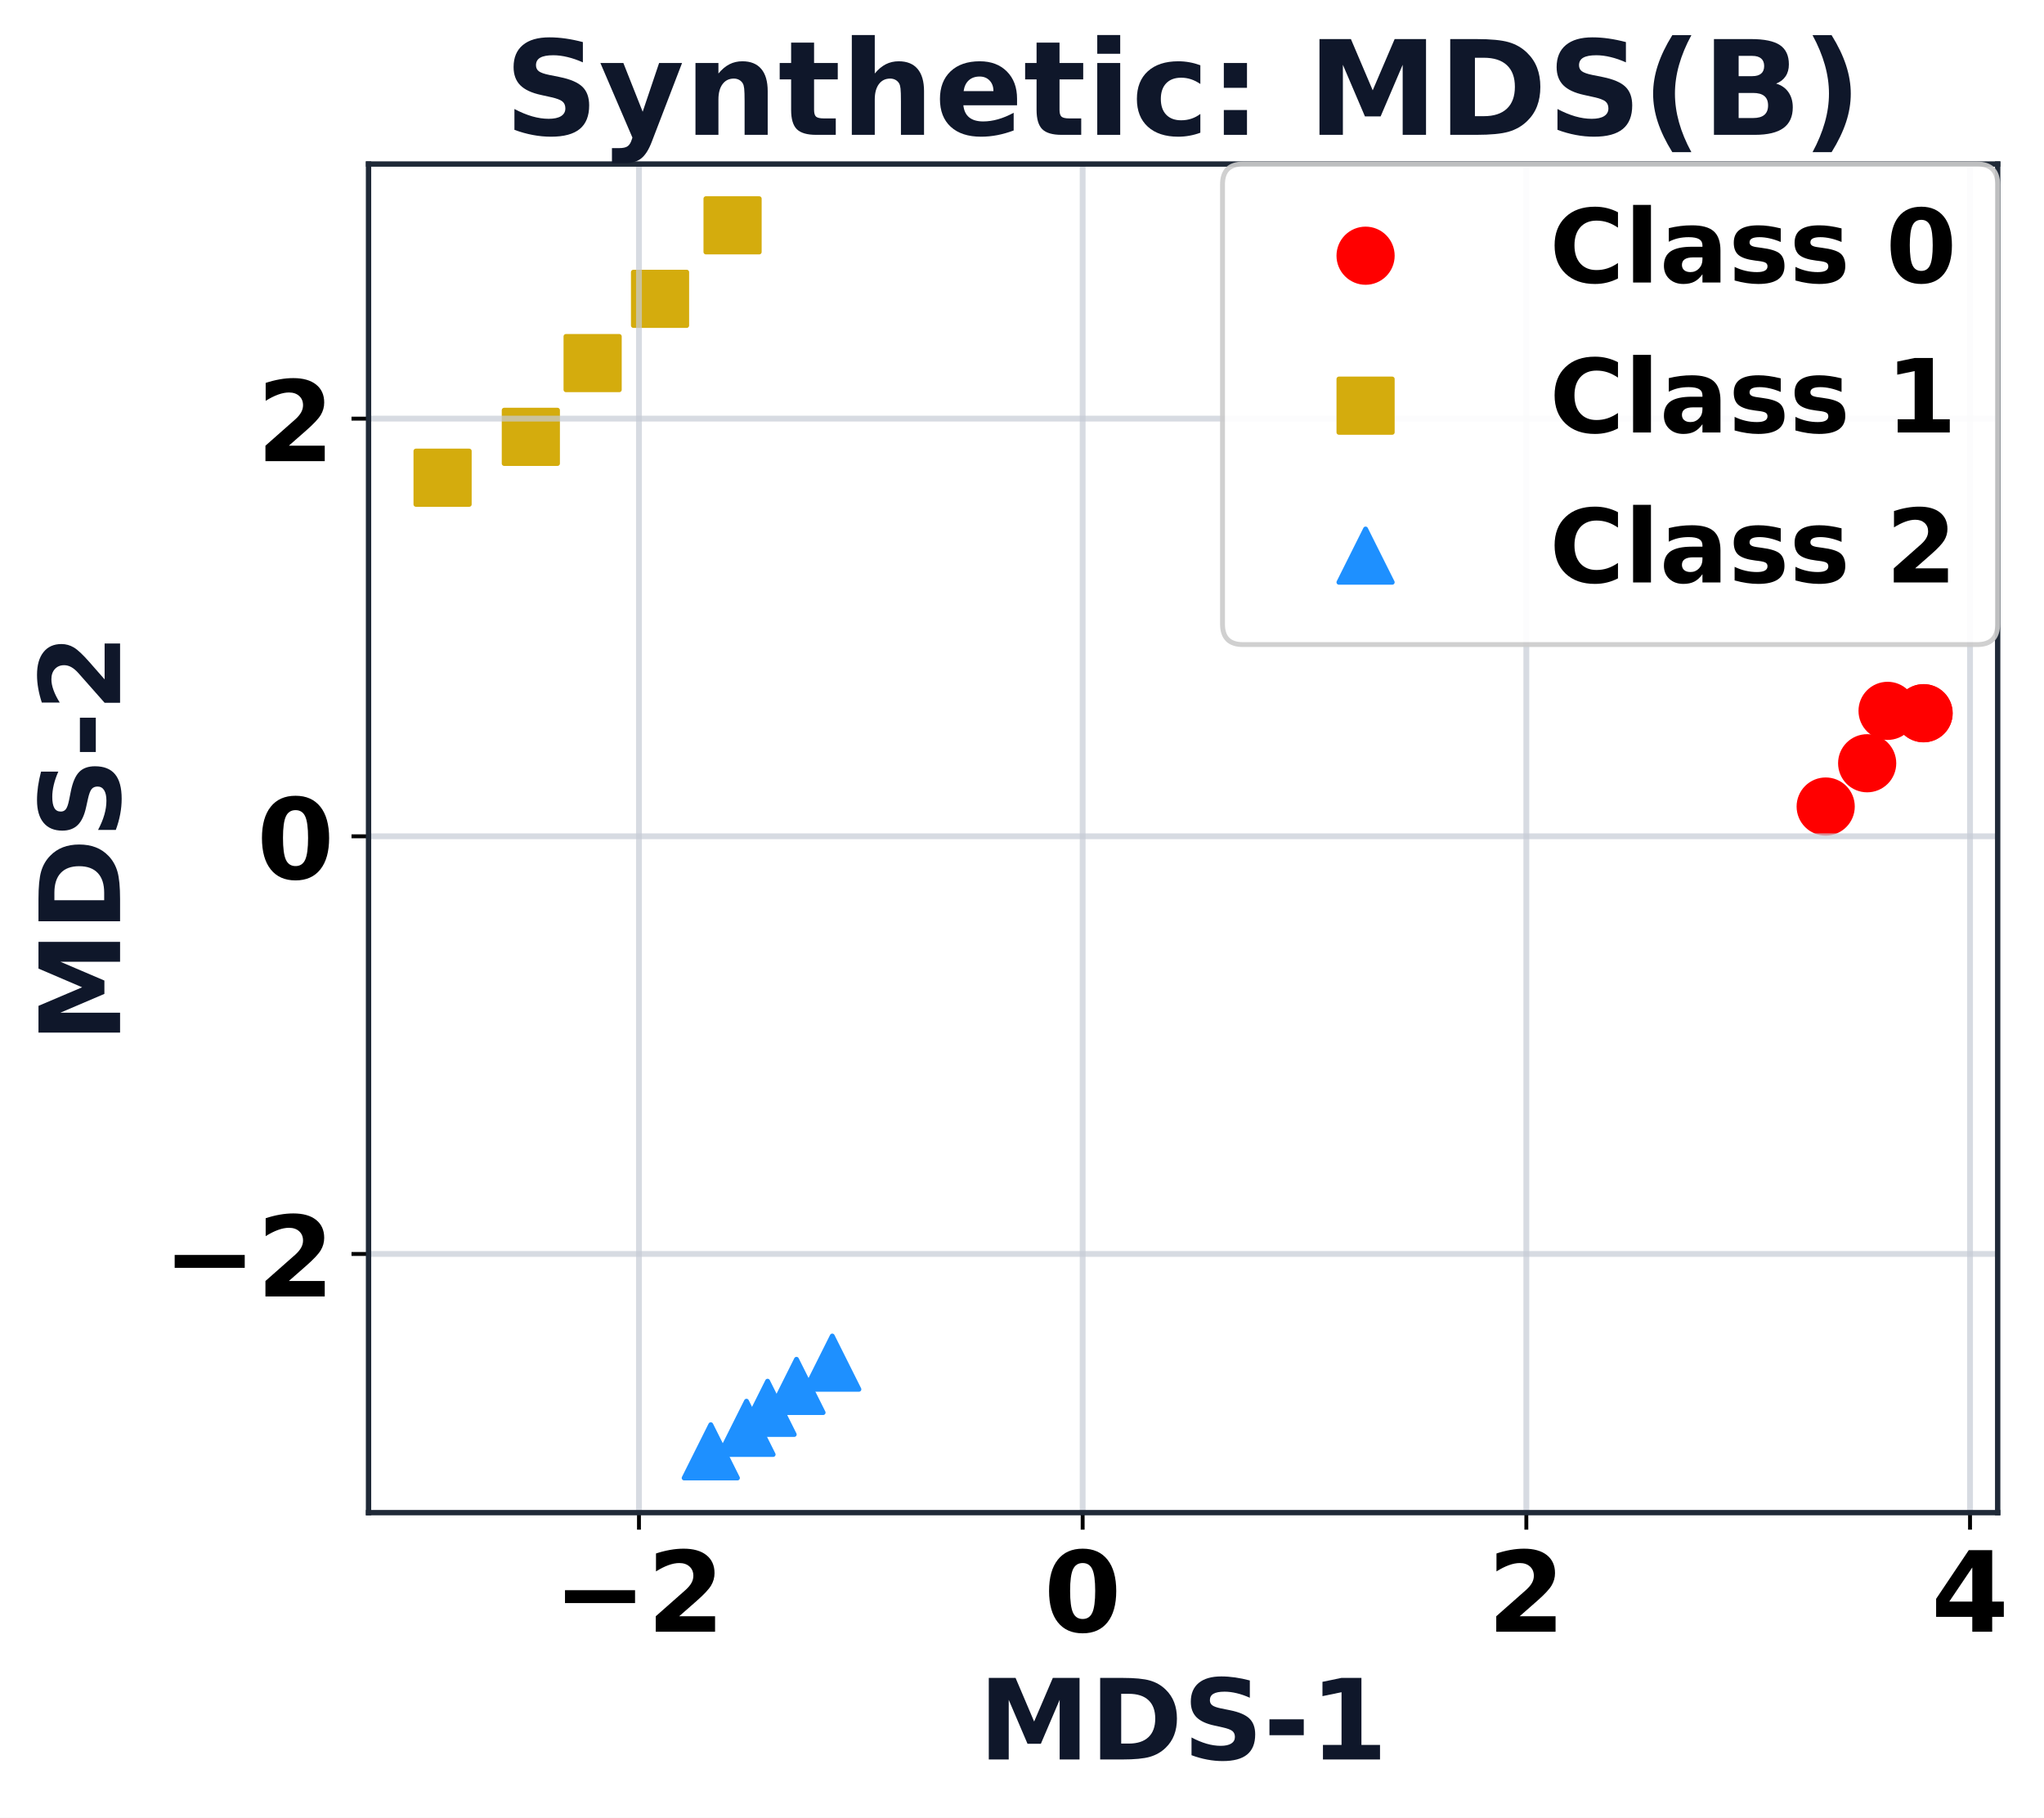
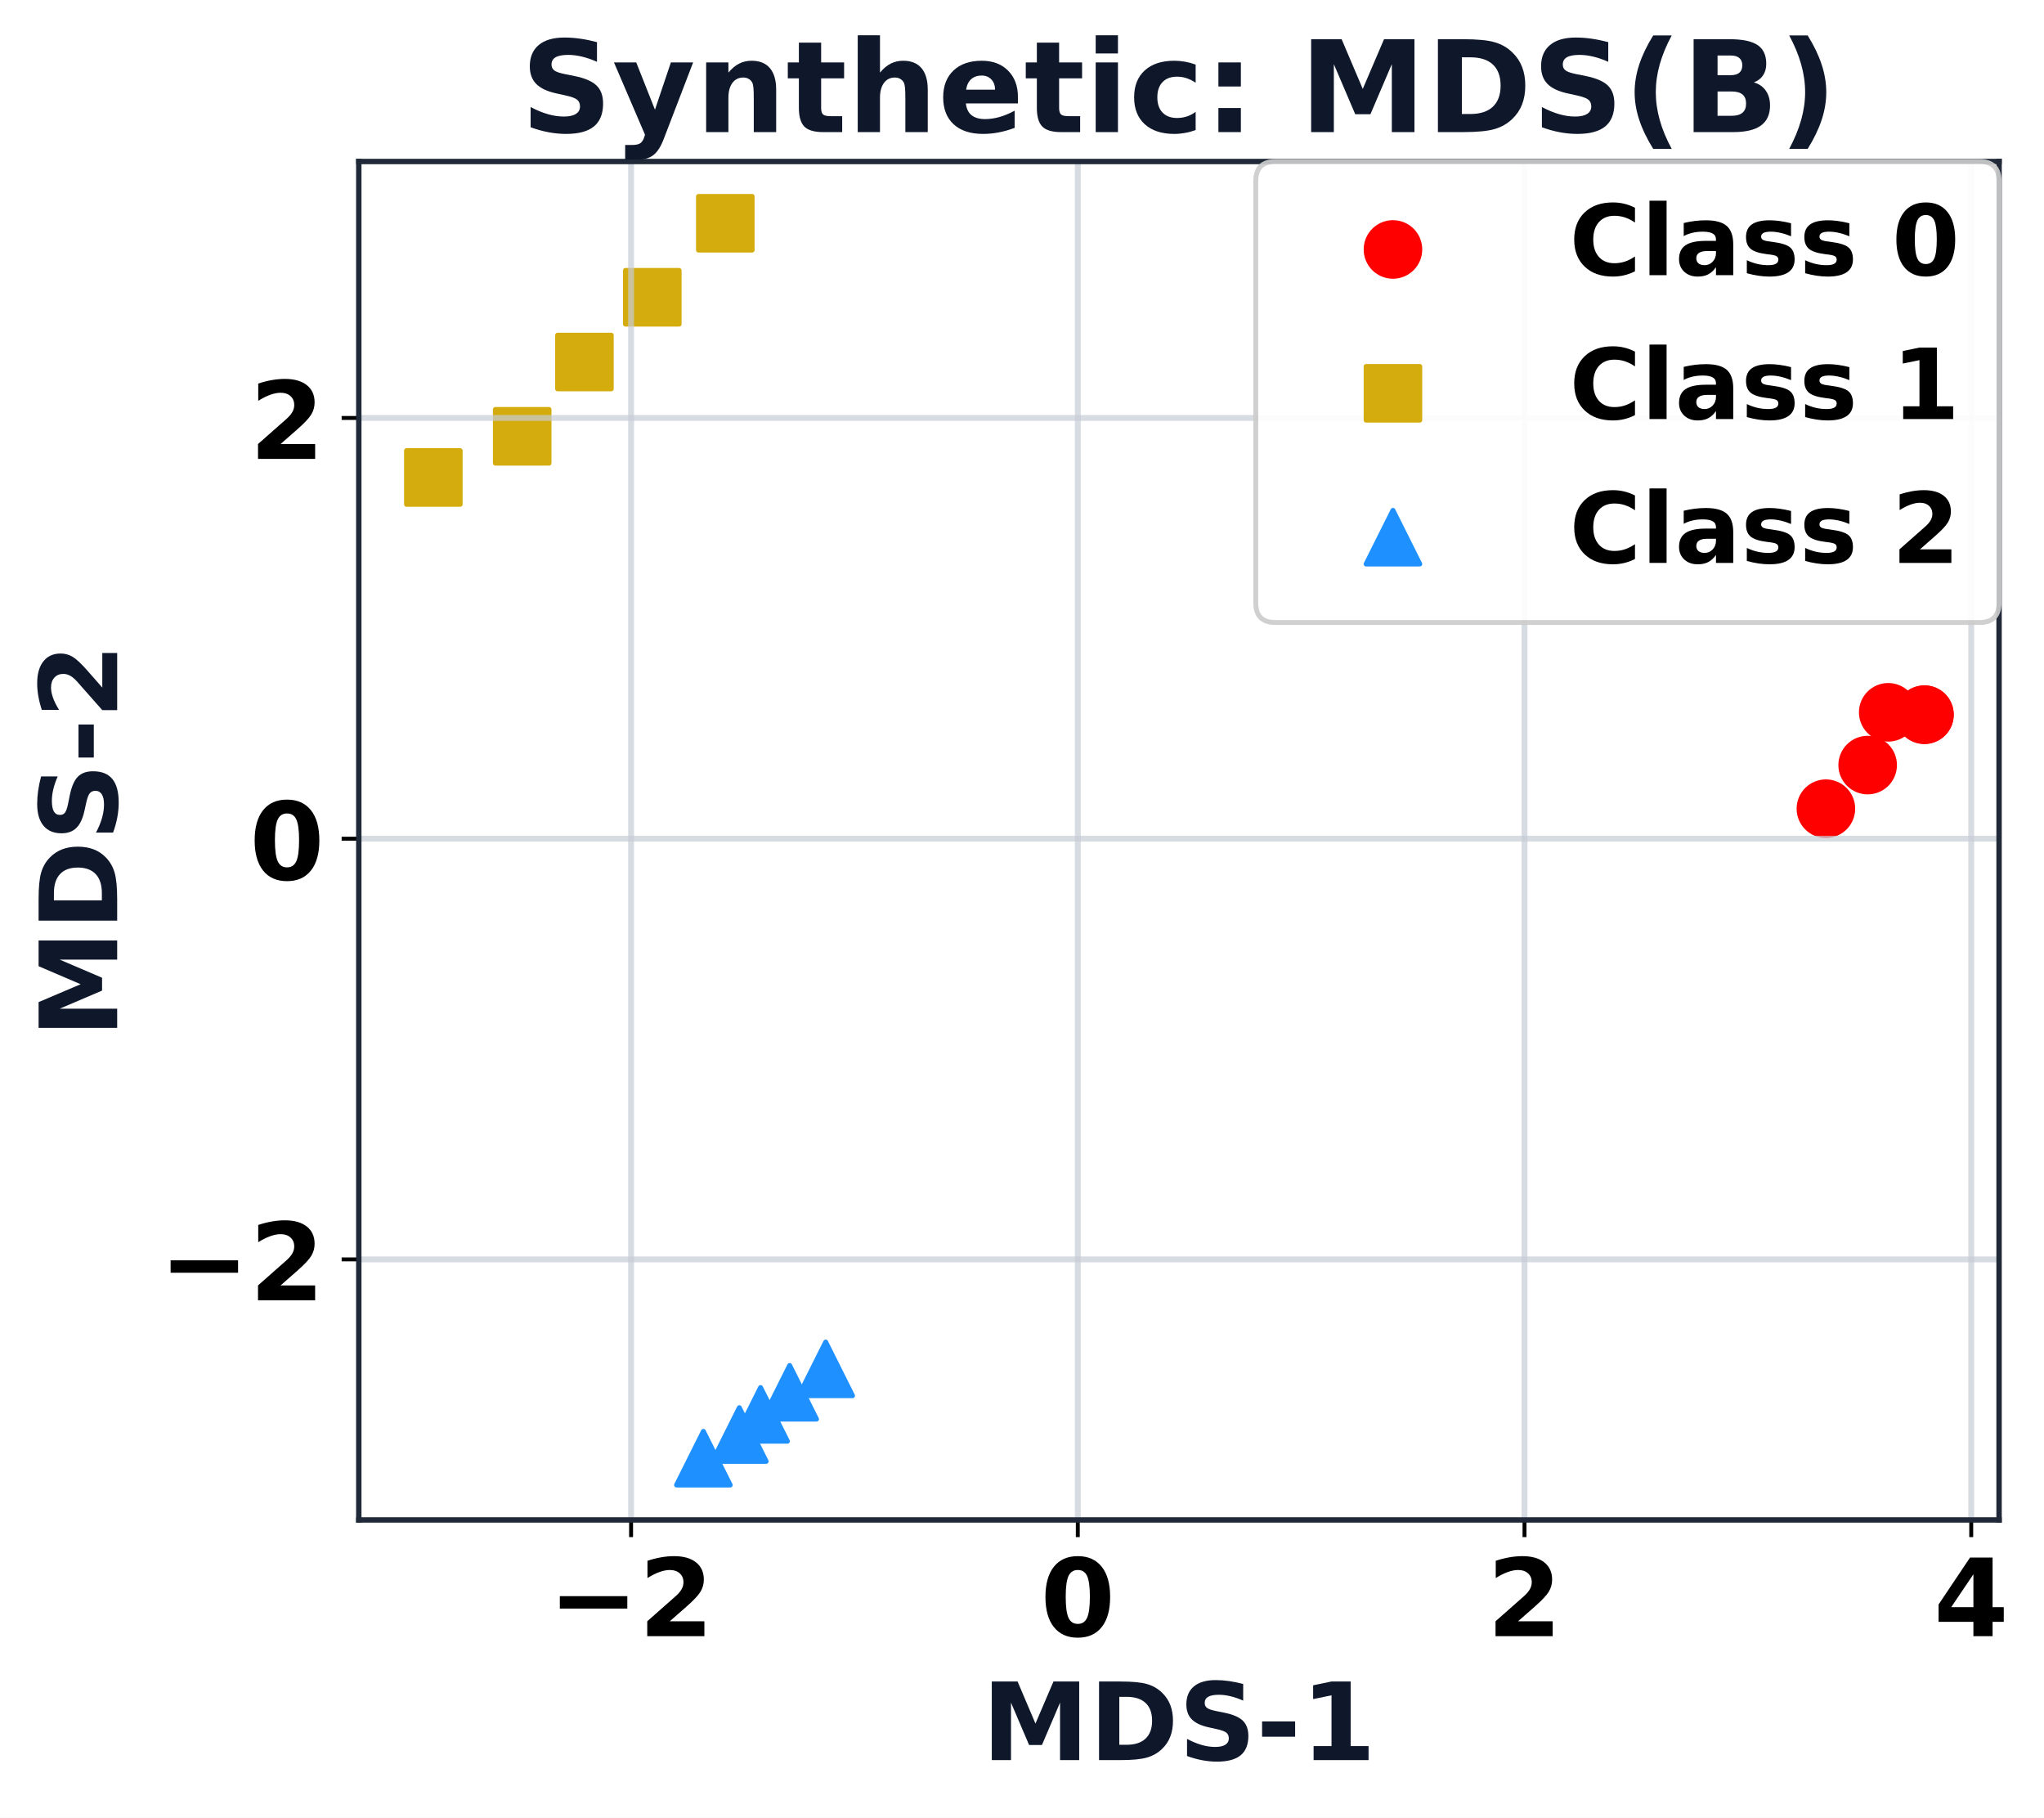
- <svg xmlns="http://www.w3.org/2000/svg" xmlns:xlink="http://www.w3.org/1999/xlink" width="420.055pt" height="373.635pt" viewBox="0 0 420.055 373.635" version="1.1">
+ <svg xmlns="http://www.w3.org/2000/svg" xmlns:xlink="http://www.w3.org/1999/xlink" width="417.205pt" height="370.94pt" viewBox="0 0 417.205 370.94" version="1.1">
  <defs>
    <style type="text/css">*{stroke-linejoin: round; stroke-linecap: butt}</style>
  </defs>
  <g id="figure_1">
    <g id="patch_1">
-       <path d="M 0 373.635  L 420.055 373.635  L 420.055 0  L 0 0  z " style="fill: #ffffff" />
+       <path d="M 0 370.94  L 417.205 370.94  L 417.205 0  L 0 0  z " style="fill: #ffffff" />
    </g>
    <g id="axes_1">
      <g id="patch_2">
-         <path d="M 75.736 310.916  L 410.536 310.916  L 410.536 33.716  L 75.736 33.716  z " style="fill: #ffffff" />
+         <path d="M 73.234 310.156  L 408.034 310.156  L 408.034 32.956  L 73.234 32.956  z " style="fill: #ffffff" />
      </g>
      <g id="PathCollection_1">
        <defs>
-           <path id="m078be7507a" d="M 0 5.477  C 1.453 5.477 2.846 4.9 3.873 3.873  C 4.9 2.846 5.477 1.453 5.477 0  C 5.477 -1.453 4.9 -2.846 3.873 -3.873  C 2.846 -4.9 1.453 -5.477 0 -5.477  C -1.453 -5.477 -2.846 -4.9 -3.873 -3.873  C -4.9 -2.846 -5.477 -1.453 -5.477 0  C -5.477 1.453 -4.9 2.846 -3.873 3.873  C -2.846 4.9 -1.453 5.477 0 5.477  z " style="stroke: #ff0000" />
+           <path id="m45fb82a622" d="M 0 5.477  C 1.453 5.477 2.846 4.9 3.873 3.873  C 4.9 2.846 5.477 1.453 5.477 0  C 5.477 -1.453 4.9 -2.846 3.873 -3.873  C 2.846 -4.9 1.453 -5.477 0 -5.477  C -1.453 -5.477 -2.846 -4.9 -3.873 -3.873  C -4.9 -2.846 -5.477 -1.453 -5.477 0  C -5.477 1.453 -4.9 2.846 -3.873 3.873  C -2.846 4.9 -1.453 5.477 0 5.477  z " style="stroke: #ff0000" />
        </defs>
-         <g clip-path="url(#p3b2c31cb45)">
-           <use xlink:href="#m078be7507a" x="375.19" y="165.78" style="fill: #ff0000; stroke: #ff0000" />
-           <use xlink:href="#m078be7507a" x="383.715" y="156.882" style="fill: #ff0000; stroke: #ff0000" />
-           <use xlink:href="#m078be7507a" x="387.911" y="146.113" style="fill: #ff0000; stroke: #ff0000" />
-           <use xlink:href="#m078be7507a" x="395.291" y="146.612" style="fill: #ff0000; stroke: #ff0000" />
-           <use xlink:href="#m078be7507a" x="395.318" y="146.584" style="fill: #ff0000; stroke: #ff0000" />
+         <g clip-path="url(#p5cc057480d)">
+           <use xlink:href="#m45fb82a622" x="372.688" y="165.02" style="fill: #ff0000; stroke: #ff0000" />
+           <use xlink:href="#m45fb82a622" x="381.213" y="156.122" style="fill: #ff0000; stroke: #ff0000" />
+           <use xlink:href="#m45fb82a622" x="385.409" y="145.353" style="fill: #ff0000; stroke: #ff0000" />
+           <use xlink:href="#m45fb82a622" x="392.79" y="145.852" style="fill: #ff0000; stroke: #ff0000" />
+           <use xlink:href="#m45fb82a622" x="392.816" y="145.824" style="fill: #ff0000; stroke: #ff0000" />
        </g>
      </g>
      <g id="PathCollection_2">
        <defs>
-           <path id="m55f2822f74" d="M -5.477 5.477  L 5.477 5.477  L 5.477 -5.477  L -5.477 -5.477  z " style="stroke: #d4ac0d" />
+           <path id="m518c77ff13" d="M -5.477 5.477  L 5.477 5.477  L 5.477 -5.477  L -5.477 -5.477  z " style="stroke: #d4ac0d" />
        </defs>
-         <g clip-path="url(#p3b2c31cb45)">
-           <use xlink:href="#m55f2822f74" x="90.954" y="98.191" style="fill: #d4ac0d; stroke: #d4ac0d" />
-           <use xlink:href="#m55f2822f74" x="109.09" y="89.792" style="fill: #d4ac0d; stroke: #d4ac0d" />
-           <use xlink:href="#m55f2822f74" x="121.789" y="74.632" style="fill: #d4ac0d; stroke: #d4ac0d" />
-           <use xlink:href="#m55f2822f74" x="135.643" y="61.422" style="fill: #d4ac0d; stroke: #d4ac0d" />
-           <use xlink:href="#m55f2822f74" x="150.548" y="46.316" style="fill: #d4ac0d; stroke: #d4ac0d" />
+         <g clip-path="url(#p5cc057480d)">
+           <use xlink:href="#m518c77ff13" x="88.453" y="97.432" style="fill: #d4ac0d; stroke: #d4ac0d" />
+           <use xlink:href="#m518c77ff13" x="106.588" y="89.032" style="fill: #d4ac0d; stroke: #d4ac0d" />
+           <use xlink:href="#m518c77ff13" x="119.287" y="73.872" style="fill: #d4ac0d; stroke: #d4ac0d" />
+           <use xlink:href="#m518c77ff13" x="133.141" y="60.663" style="fill: #d4ac0d; stroke: #d4ac0d" />
+           <use xlink:href="#m518c77ff13" x="148.047" y="45.556" style="fill: #d4ac0d; stroke: #d4ac0d" />
        </g>
      </g>
      <g id="PathCollection_3">
        <defs>
-           <path id="m1dd12de9cf" d="M 0 -5.477  L -5.477 5.477  L 5.477 5.477  z " style="stroke: #1e90ff" />
+           <path id="mbfcf36ca06" d="M 0 -5.477  L -5.477 5.477  L 5.477 5.477  z " style="stroke: #1e90ff" />
        </defs>
-         <g clip-path="url(#p3b2c31cb45)">
-           <use xlink:href="#m1dd12de9cf" x="171.034" y="280.089" style="fill: #1e90ff; stroke: #1e90ff" />
-           <use xlink:href="#m1dd12de9cf" x="163.682" y="284.872" style="fill: #1e90ff; stroke: #1e90ff" />
-           <use xlink:href="#m1dd12de9cf" x="157.743" y="289.374" style="fill: #1e90ff; stroke: #1e90ff" />
-           <use xlink:href="#m1dd12de9cf" x="153.408" y="293.486" style="fill: #1e90ff; stroke: #1e90ff" />
-           <use xlink:href="#m1dd12de9cf" x="146.072" y="298.316" style="fill: #1e90ff; stroke: #1e90ff" />
+         <g clip-path="url(#p5cc057480d)">
+           <use xlink:href="#mbfcf36ca06" x="168.532" y="279.329" style="fill: #1e90ff; stroke: #1e90ff" />
+           <use xlink:href="#mbfcf36ca06" x="161.18" y="284.112" style="fill: #1e90ff; stroke: #1e90ff" />
+           <use xlink:href="#mbfcf36ca06" x="155.241" y="288.614" style="fill: #1e90ff; stroke: #1e90ff" />
+           <use xlink:href="#mbfcf36ca06" x="150.907" y="292.726" style="fill: #1e90ff; stroke: #1e90ff" />
+           <use xlink:href="#mbfcf36ca06" x="143.57" y="297.556" style="fill: #1e90ff; stroke: #1e90ff" />
        </g>
      </g>
      <g id="matplotlib.axis_1">
        <g id="xtick_1">
          <g id="line2d_1">
-             <path d="M 131.312 310.916  L 131.312 33.716  " clip-path="url(#p3b2c31cb45)" style="fill: none; stroke: #c7ccd6; stroke-opacity: 0.7; stroke-width: 1.2; stroke-linecap: square" />
+             <path d="M 128.811 310.156  L 128.811 32.956  " clip-path="url(#p5cc057480d)" style="fill: none; stroke: #c7ccd6; stroke-opacity: 0.7; stroke-width: 1.2; stroke-linecap: square" />
          </g>
          <g id="line2d_2">
            <defs>
-               <path id="m0e8dbbfd0e" d="M 0 0  L 0 3.5  " style="stroke: #000000; stroke-width: 0.8" />
+               <path id="mc5ac70a1b8" d="M 0 0  L 0 3.5  " style="stroke: #000000; stroke-width: 0.8" />
            </defs>
            <g>
-               <use xlink:href="#m0e8dbbfd0e" x="131.312" y="310.916" style="stroke: #000000; stroke-width: 0.8" />
+               <use xlink:href="#mc5ac70a1b8" x="128.811" y="310.156" style="stroke: #000000; stroke-width: 0.8" />
            </g>
          </g>
          <g id="text_1">
-             <g transform="translate(113.6739 335.3922) scale(0.23 -0.23)">
+             <g transform="translate(111.9393 333.8725) scale(0.22 -0.22)">
              <defs>
                <path id="DejaVuSans-Bold-2212" d="M 678 2375  L 4684 2375  L 4684 1638  L 678 1638  L 678 2375  z " transform="scale(0.015625)" />
                <path id="DejaVuSans-Bold-32" d="M 1844 884  L 3897 884  L 3897 0  L 506 0  L 506 884  L 2209 2388  Q 2438 2594 2547 2791  Q 2656 2988 2656 3200  Q 2656 3528 2436 3728  Q 2216 3928 1850 3928  Q 1569 3928 1234 3808  Q 900 3688 519 3450  L 519 4475  Q 925 4609 1322 4679  Q 1719 4750 2100 4750  Q 2938 4750 3402 4381  Q 3866 4013 3866 3353  Q 3866 2972 3669 2642  Q 3472 2313 2841 1759  L 1844 884  z " transform="scale(0.015625)" />
              </defs>
              <use xlink:href="#DejaVuSans-Bold-2212" />
              <use xlink:href="#DejaVuSans-Bold-32" transform="translate(83.78906 0)" />
            </g>
          </g>
        </g>
        <g id="xtick_2">
          <g id="line2d_3">
-             <path d="M 222.492 310.916  L 222.492 33.716  " clip-path="url(#p3b2c31cb45)" style="fill: none; stroke: #c7ccd6; stroke-opacity: 0.7; stroke-width: 1.2; stroke-linecap: square" />
+             <path d="M 219.991 310.156  L 219.991 32.956  " clip-path="url(#p5cc057480d)" style="fill: none; stroke: #c7ccd6; stroke-opacity: 0.7; stroke-width: 1.2; stroke-linecap: square" />
          </g>
          <g id="line2d_4">
            <g>
-               <use xlink:href="#m0e8dbbfd0e" x="222.492" y="310.916" style="stroke: #000000; stroke-width: 0.8" />
+               <use xlink:href="#mc5ac70a1b8" x="219.991" y="310.156" style="stroke: #000000; stroke-width: 0.8" />
            </g>
          </g>
          <g id="text_2">
-             <g transform="translate(214.491 335.3922) scale(0.23 -0.23)">
+             <g transform="translate(212.3373 333.8725) scale(0.22 -0.22)">
              <defs>
                <path id="DejaVuSans-Bold-30" d="M 2944 2338  Q 2944 3213 2780 3570  Q 2616 3928 2228 3928  Q 1841 3928 1675 3570  Q 1509 3213 1509 2338  Q 1509 1453 1675 1090  Q 1841 728 2228 728  Q 2613 728 2778 1090  Q 2944 1453 2944 2338  z M 4147 2328  Q 4147 1169 3647 539  Q 3147 -91 2228 -91  Q 1306 -91 806 539  Q 306 1169 306 2328  Q 306 3491 806 4120  Q 1306 4750 2228 4750  Q 3147 4750 3647 4120  Q 4147 3491 4147 2328  z " transform="scale(0.015625)" />
              </defs>
              <use xlink:href="#DejaVuSans-Bold-30" />
            </g>
          </g>
        </g>
        <g id="xtick_3">
          <g id="line2d_5">
-             <path d="M 313.673 310.916  L 313.673 33.716  " clip-path="url(#p3b2c31cb45)" style="fill: none; stroke: #c7ccd6; stroke-opacity: 0.7; stroke-width: 1.2; stroke-linecap: square" />
+             <path d="M 311.171 310.156  L 311.171 32.956  " clip-path="url(#p5cc057480d)" style="fill: none; stroke: #c7ccd6; stroke-opacity: 0.7; stroke-width: 1.2; stroke-linecap: square" />
          </g>
          <g id="line2d_6">
            <g>
-               <use xlink:href="#m0e8dbbfd0e" x="313.673" y="310.916" style="stroke: #000000; stroke-width: 0.8" />
+               <use xlink:href="#mc5ac70a1b8" x="311.171" y="310.156" style="stroke: #000000; stroke-width: 0.8" />
            </g>
          </g>
          <g id="text_3">
-             <g transform="translate(305.6714 335.3922) scale(0.23 -0.23)">
+             <g transform="translate(303.5177 333.8725) scale(0.22 -0.22)">
              <use xlink:href="#DejaVuSans-Bold-32" />
            </g>
          </g>
        </g>
        <g id="xtick_4">
          <g id="line2d_7">
-             <path d="M 404.853 310.916  L 404.853 33.716  " clip-path="url(#p3b2c31cb45)" style="fill: none; stroke: #c7ccd6; stroke-opacity: 0.7; stroke-width: 1.2; stroke-linecap: square" />
+             <path d="M 402.352 310.156  L 402.352 32.956  " clip-path="url(#p5cc057480d)" style="fill: none; stroke: #c7ccd6; stroke-opacity: 0.7; stroke-width: 1.2; stroke-linecap: square" />
          </g>
          <g id="line2d_8">
            <g>
-               <use xlink:href="#m0e8dbbfd0e" x="404.853" y="310.916" style="stroke: #000000; stroke-width: 0.8" />
+               <use xlink:href="#mc5ac70a1b8" x="402.352" y="310.156" style="stroke: #000000; stroke-width: 0.8" />
            </g>
          </g>
          <g id="text_4">
-             <g transform="translate(396.8518 335.3922) scale(0.23 -0.23)">
+             <g transform="translate(394.6981 333.8725) scale(0.22 -0.22)">
              <defs>
                <path id="DejaVuSans-Bold-34" d="M 2356 3675  L 1038 1722  L 2356 1722  L 2356 3675  z M 2156 4666  L 3494 4666  L 3494 1722  L 4159 1722  L 4159 850  L 3494 850  L 3494 0  L 2356 0  L 2356 850  L 288 850  L 288 1881  L 2156 4666  z " transform="scale(0.015625)" />
              </defs>
              <use xlink:href="#DejaVuSans-Bold-34" />
            </g>
          </g>
        </g>
        <g id="text_5">
-           <g style="fill: #0f172a" transform="translate(201.0891 361.6519) scale(0.23 -0.23)">
+           <g style="fill: #0f172a" transform="translate(200.4156 359.1644) scale(0.22 -0.22)">
            <defs>
              <path id="DejaVuSans-Bold-4d" d="M 588 4666  L 2119 4666  L 3181 2169  L 4250 4666  L 5778 4666  L 5778 0  L 4641 0  L 4641 3413  L 3566 897  L 2803 897  L 1728 3413  L 1728 0  L 588 0  L 588 4666  z " transform="scale(0.015625)" />
              <path id="DejaVuSans-Bold-44" d="M 1791 3756  L 1791 909  L 2222 909  Q 2959 909 3348 1275  Q 3738 1641 3738 2338  Q 3738 3031 3350 3393  Q 2963 3756 2222 3756  L 1791 3756  z M 588 4666  L 1856 4666  Q 2919 4666 3439 4514  Q 3959 4363 4331 4000  Q 4659 3684 4818 3271  Q 4978 2859 4978 2338  Q 4978 1809 4818 1395  Q 4659 981 4331 666  Q 3956 303 3431 151  Q 2906 0 1856 0  L 588 0  L 588 4666  z " transform="scale(0.015625)" />
              <path id="DejaVuSans-Bold-53" d="M 3834 4519  L 3834 3531  Q 3450 3703 3084 3790  Q 2719 3878 2394 3878  Q 1963 3878 1756 3759  Q 1550 3641 1550 3391  Q 1550 3203 1689 3098  Q 1828 2994 2194 2919  L 2706 2816  Q 3484 2659 3812 2340  Q 4141 2022 4141 1434  Q 4141 663 3683 286  Q 3225 -91 2284 -91  Q 1841 -91 1394 -6  Q 947 78 500 244  L 500 1259  Q 947 1022 1364 901  Q 1781 781 2169 781  Q 2563 781 2772 912  Q 2981 1044 2981 1288  Q 2981 1506 2839 1625  Q 2697 1744 2272 1838  L 1806 1941  Q 1106 2091 782 2419  Q 459 2747 459 3303  Q 459 4000 909 4375  Q 1359 4750 2203 4750  Q 2588 4750 2994 4692  Q 3400 4634 3834 4519  z " transform="scale(0.015625)" />
              <path id="DejaVuSans-Bold-2d" d="M 347 2297  L 2309 2297  L 2309 1388  L 347 1388  L 347 2297  z " transform="scale(0.015625)" />
              <path id="DejaVuSans-Bold-31" d="M 750 831  L 1813 831  L 1813 3847  L 722 3622  L 722 4441  L 1806 4666  L 2950 4666  L 2950 831  L 4013 831  L 4013 0  L 750 0  L 750 831  z " transform="scale(0.015625)" />
            </defs>
            <use xlink:href="#DejaVuSans-Bold-4d" />
            <use xlink:href="#DejaVuSans-Bold-44" transform="translate(99.51172 0)" />
            <use xlink:href="#DejaVuSans-Bold-53" transform="translate(182.5195 0)" />
            <use xlink:href="#DejaVuSans-Bold-2d" transform="translate(254.541 0)" />
            <use xlink:href="#DejaVuSans-Bold-31" transform="translate(296.0449 0)" />
          </g>
        </g>
      </g>
      <g id="matplotlib.axis_2">
        <g id="ytick_1">
          <g id="line2d_9">
-             <path d="M 75.736 257.745  L 410.536 257.745  " clip-path="url(#p3b2c31cb45)" style="fill: none; stroke: #c7ccd6; stroke-opacity: 0.7; stroke-width: 1.2; stroke-linecap: square" />
+             <path d="M 73.234 256.986  L 408.034 256.986  " clip-path="url(#p5cc057480d)" style="fill: none; stroke: #c7ccd6; stroke-opacity: 0.7; stroke-width: 1.2; stroke-linecap: square" />
          </g>
          <g id="line2d_10">
            <defs>
-               <path id="m87ebb30adb" d="M 0 0  L -3.5 0  " style="stroke: #000000; stroke-width: 0.8" />
+               <path id="m63ac39315b" d="M 0 0  L -3.5 0  " style="stroke: #000000; stroke-width: 0.8" />
            </defs>
            <g>
-               <use xlink:href="#m87ebb30adb" x="75.736" y="257.745" style="stroke: #000000; stroke-width: 0.8" />
+               <use xlink:href="#m63ac39315b" x="73.234" y="256.986" style="stroke: #000000; stroke-width: 0.8" />
            </g>
          </g>
          <g id="text_6">
-             <g transform="translate(33.45969 266.4837) scale(0.23 -0.23)">
+             <g transform="translate(32.49188 265.3439) scale(0.22 -0.22)">
              <use xlink:href="#DejaVuSans-Bold-2212" />
              <use xlink:href="#DejaVuSans-Bold-32" transform="translate(83.78906 0)" />
            </g>
          </g>
        </g>
        <g id="ytick_2">
          <g id="line2d_11">
-             <path d="M 75.736 171.897  L 410.536 171.897  " clip-path="url(#p3b2c31cb45)" style="fill: none; stroke: #c7ccd6; stroke-opacity: 0.7; stroke-width: 1.2; stroke-linecap: square" />
+             <path d="M 73.234 171.138  L 408.034 171.138  " clip-path="url(#p5cc057480d)" style="fill: none; stroke: #c7ccd6; stroke-opacity: 0.7; stroke-width: 1.2; stroke-linecap: square" />
          </g>
          <g id="line2d_12">
            <g>
-               <use xlink:href="#m87ebb30adb" x="75.736" y="171.897" style="stroke: #000000; stroke-width: 0.8" />
+               <use xlink:href="#m63ac39315b" x="73.234" y="171.138" style="stroke: #000000; stroke-width: 0.8" />
            </g>
          </g>
          <g id="text_7">
-             <g transform="translate(52.73297 180.6356) scale(0.23 -0.23)">
+             <g transform="translate(50.92719 179.4959) scale(0.22 -0.22)">
              <use xlink:href="#DejaVuSans-Bold-30" />
            </g>
          </g>
        </g>
        <g id="ytick_3">
          <g id="line2d_13">
-             <path d="M 75.736 86.049  L 410.536 86.049  " clip-path="url(#p3b2c31cb45)" style="fill: none; stroke: #c7ccd6; stroke-opacity: 0.7; stroke-width: 1.2; stroke-linecap: square" />
+             <path d="M 73.234 85.29  L 408.034 85.29  " clip-path="url(#p5cc057480d)" style="fill: none; stroke: #c7ccd6; stroke-opacity: 0.7; stroke-width: 1.2; stroke-linecap: square" />
          </g>
          <g id="line2d_14">
            <g>
-               <use xlink:href="#m87ebb30adb" x="75.736" y="86.049" style="stroke: #000000; stroke-width: 0.8" />
+               <use xlink:href="#m63ac39315b" x="73.234" y="85.29" style="stroke: #000000; stroke-width: 0.8" />
            </g>
          </g>
          <g id="text_8">
-             <g transform="translate(52.73297 94.78759) scale(0.23 -0.23)">
+             <g transform="translate(50.92719 93.64783) scale(0.22 -0.22)">
              <use xlink:href="#DejaVuSans-Bold-32" />
            </g>
          </g>
        </g>
        <g id="text_9">
-           <g style="fill: #0f172a" transform="translate(24.67641 214.3627) rotate(-90) scale(0.23 -0.23)">
+           <g style="fill: #0f172a" transform="translate(23.91656 211.7747) rotate(-90) scale(0.22 -0.22)">
            <use xlink:href="#DejaVuSans-Bold-4d" />
            <use xlink:href="#DejaVuSans-Bold-44" transform="translate(99.51172 0)" />
            <use xlink:href="#DejaVuSans-Bold-53" transform="translate(182.5195 0)" />
            <use xlink:href="#DejaVuSans-Bold-2d" transform="translate(254.541 0)" />
            <use xlink:href="#DejaVuSans-Bold-32" transform="translate(296.0449 0)" />
          </g>
        </g>
      </g>
      <g id="patch_3">
-         <path d="M 75.736 310.916  L 75.736 33.716  " style="fill: none; stroke: #1f2937; stroke-width: 1.1; stroke-linejoin: miter; stroke-linecap: square" />
+         <path d="M 73.234 310.156  L 73.234 32.956  " style="fill: none; stroke: #1f2937; stroke-width: 1.1; stroke-linejoin: miter; stroke-linecap: square" />
      </g>
      <g id="patch_4">
-         <path d="M 410.536 310.916  L 410.536 33.716  " style="fill: none; stroke: #1f2937; stroke-width: 1.1; stroke-linejoin: miter; stroke-linecap: square" />
+         <path d="M 408.034 310.156  L 408.034 32.956  " style="fill: none; stroke: #1f2937; stroke-width: 1.1; stroke-linejoin: miter; stroke-linecap: square" />
      </g>
      <g id="patch_5">
-         <path d="M 75.736 310.916  L 410.536 310.916  " style="fill: none; stroke: #1f2937; stroke-width: 1.1; stroke-linejoin: miter; stroke-linecap: square" />
+         <path d="M 73.234 310.156  L 408.034 310.156  " style="fill: none; stroke: #1f2937; stroke-width: 1.1; stroke-linejoin: miter; stroke-linecap: square" />
      </g>
      <g id="patch_6">
-         <path d="M 75.736 33.716  L 410.536 33.716  " style="fill: none; stroke: #1f2937; stroke-width: 1.1; stroke-linejoin: miter; stroke-linecap: square" />
+         <path d="M 73.234 32.956  L 408.034 32.956  " style="fill: none; stroke: #1f2937; stroke-width: 1.1; stroke-linejoin: miter; stroke-linecap: square" />
      </g>
      <g id="text_10">
-         <g style="fill: #0f172a" transform="translate(103.6092 27.71578) scale(0.27 -0.27)">
+         <g style="fill: #0f172a" transform="translate(106.2753 26.95594) scale(0.26 -0.26)">
          <defs>
            <path id="DejaVuSans-Bold-79" d="M 78 3500  L 1197 3500  L 2138 1125  L 2938 3500  L 4056 3500  L 2584 -331  Q 2363 -916 2067 -1148  Q 1772 -1381 1288 -1381  L 641 -1381  L 641 -647  L 991 -647  Q 1275 -647 1404 -556  Q 1534 -466 1606 -231  L 1638 -134  L 78 3500  z " transform="scale(0.015625)" />
            <path id="DejaVuSans-Bold-6e" d="M 4056 2131  L 4056 0  L 2931 0  L 2931 347  L 2931 1631  Q 2931 2084 2911 2256  Q 2891 2428 2841 2509  Q 2775 2619 2662 2680  Q 2550 2741 2406 2741  Q 2056 2741 1856 2470  Q 1656 2200 1656 1722  L 1656 0  L 538 0  L 538 3500  L 1656 3500  L 1656 2988  Q 1909 3294 2193 3439  Q 2478 3584 2822 3584  Q 3428 3584 3742 3212  Q 4056 2841 4056 2131  z " transform="scale(0.015625)" />
            <path id="DejaVuSans-Bold-74" d="M 1759 4494  L 1759 3500  L 2913 3500  L 2913 2700  L 1759 2700  L 1759 1216  Q 1759 972 1856 886  Q 1953 800 2241 800  L 2816 800  L 2816 0  L 1856 0  Q 1194 0 917 276  Q 641 553 641 1216  L 641 2700  L 84 2700  L 84 3500  L 641 3500  L 641 4494  L 1759 4494  z " transform="scale(0.015625)" />
            <path id="DejaVuSans-Bold-68" d="M 4056 2131  L 4056 0  L 2931 0  L 2931 347  L 2931 1625  Q 2931 2084 2911 2256  Q 2891 2428 2841 2509  Q 2775 2619 2662 2680  Q 2550 2741 2406 2741  Q 2056 2741 1856 2470  Q 1656 2200 1656 1722  L 1656 0  L 538 0  L 538 4863  L 1656 4863  L 1656 2988  Q 1909 3294 2193 3439  Q 2478 3584 2822 3584  Q 3428 3584 3742 3212  Q 4056 2841 4056 2131  z " transform="scale(0.015625)" />
            <path id="DejaVuSans-Bold-65" d="M 4031 1759  L 4031 1441  L 1416 1441  Q 1456 1047 1700 850  Q 1944 653 2381 653  Q 2734 653 3104 758  Q 3475 863 3866 1075  L 3866 213  Q 3469 63 3072 -14  Q 2675 -91 2278 -91  Q 1328 -91 801 392  Q 275 875 275 1747  Q 275 2603 792 3093  Q 1309 3584 2216 3584  Q 3041 3584 3536 3087  Q 4031 2591 4031 1759  z M 2881 2131  Q 2881 2450 2695 2645  Q 2509 2841 2209 2841  Q 1884 2841 1681 2658  Q 1478 2475 1428 2131  L 2881 2131  z " transform="scale(0.015625)" />
            <path id="DejaVuSans-Bold-69" d="M 538 3500  L 1656 3500  L 1656 0  L 538 0  L 538 3500  z M 538 4863  L 1656 4863  L 1656 3950  L 538 3950  L 538 4863  z " transform="scale(0.015625)" />
            <path id="DejaVuSans-Bold-63" d="M 3366 3391  L 3366 2478  Q 3138 2634 2908 2709  Q 2678 2784 2431 2784  Q 1963 2784 1702 2511  Q 1441 2238 1441 1747  Q 1441 1256 1702 982  Q 1963 709 2431 709  Q 2694 709 2930 787  Q 3166 866 3366 1019  L 3366 103  Q 3103 6 2833 -42  Q 2563 -91 2291 -91  Q 1344 -91 809 395  Q 275 881 275 1747  Q 275 2613 809 3098  Q 1344 3584 2291 3584  Q 2566 3584 2833 3536  Q 3100 3488 3366 3391  z " transform="scale(0.015625)" />
            <path id="DejaVuSans-Bold-3a" d="M 716 3500  L 1844 3500  L 1844 2291  L 716 2291  L 716 3500  z M 716 1209  L 1844 1209  L 1844 0  L 716 0  L 716 1209  z " transform="scale(0.015625)" />
            <path id="DejaVuSans-Bold-20" transform="scale(0.015625)" />
            <path id="DejaVuSans-Bold-28" d="M 2413 -844  L 1484 -844  Q 1006 -72 778 623  Q 550 1319 550 2003  Q 550 2688 779 3389  Q 1009 4091 1484 4856  L 2413 4856  Q 2013 4116 1813 3408  Q 1613 2700 1613 2009  Q 1613 1319 1811 609  Q 2009 -100 2413 -844  z " transform="scale(0.015625)" />
            <path id="DejaVuSans-Bold-42" d="M 2456 2859  Q 2741 2859 2887 2984  Q 3034 3109 3034 3353  Q 3034 3594 2887 3720  Q 2741 3847 2456 3847  L 1791 3847  L 1791 2859  L 2456 2859  z M 2497 819  Q 2859 819 3042 972  Q 3225 1125 3225 1434  Q 3225 1738 3044 1889  Q 2863 2041 2497 2041  L 1791 2041  L 1791 819  L 2497 819  z M 3616 2497  Q 4003 2384 4215 2081  Q 4428 1778 4428 1338  Q 4428 663 3972 331  Q 3516 0 2584 0  L 588 0  L 588 4666  L 2394 4666  Q 3366 4666 3802 4372  Q 4238 4078 4238 3431  Q 4238 3091 4078 2852  Q 3919 2613 3616 2497  z " transform="scale(0.015625)" />
            <path id="DejaVuSans-Bold-29" d="M 513 -844  Q 913 -100 1113 609  Q 1313 1319 1313 2009  Q 1313 2700 1113 3408  Q 913 4116 513 4856  L 1441 4856  Q 1916 4091 2145 3389  Q 2375 2688 2375 2003  Q 2375 1319 2147 623  Q 1919 -72 1441 -844  L 513 -844  z " transform="scale(0.015625)" />
          </defs>
          <use xlink:href="#DejaVuSans-Bold-53" />
          <use xlink:href="#DejaVuSans-Bold-79" transform="translate(72.02148 0)" />
          <use xlink:href="#DejaVuSans-Bold-6e" transform="translate(137.207 0)" />
          <use xlink:href="#DejaVuSans-Bold-74" transform="translate(208.3984 0)" />
          <use xlink:href="#DejaVuSans-Bold-68" transform="translate(256.2012 0)" />
          <use xlink:href="#DejaVuSans-Bold-65" transform="translate(327.3926 0)" />
          <use xlink:href="#DejaVuSans-Bold-74" transform="translate(395.2148 0)" />
          <use xlink:href="#DejaVuSans-Bold-69" transform="translate(443.0176 0)" />
          <use xlink:href="#DejaVuSans-Bold-63" transform="translate(477.2949 0)" />
          <use xlink:href="#DejaVuSans-Bold-3a" transform="translate(536.5723 0)" />
          <use xlink:href="#DejaVuSans-Bold-20" transform="translate(576.5625 0)" />
          <use xlink:href="#DejaVuSans-Bold-4d" transform="translate(611.377 0)" />
          <use xlink:href="#DejaVuSans-Bold-44" transform="translate(710.8887 0)" />
          <use xlink:href="#DejaVuSans-Bold-53" transform="translate(793.8965 0)" />
          <use xlink:href="#DejaVuSans-Bold-28" transform="translate(865.918 0)" />
          <use xlink:href="#DejaVuSans-Bold-42" transform="translate(911.6211 0)" />
          <use xlink:href="#DejaVuSans-Bold-29" transform="translate(987.8418 0)" />
        </g>
      </g>
      <g id="legend_1">
        <g id="patch_7">
-           <path d="M 255.435 132.488  L 406.336 132.488  Q 410.536 132.488 410.536 128.288  L 410.536 37.916  Q 410.536 33.716 406.336 33.716  L 255.435 33.716  Q 251.235 33.716 251.235 37.916  L 251.235 128.288  Q 251.235 132.488 255.435 132.488  z " style="fill: #ffffff; opacity: 0.92; stroke: #cccccc; stroke-linejoin: miter" />
+           <path d="M 260.319 127.025  L 404.034 127.025  Q 408.034 127.025 408.034 123.025  L 408.034 36.956  Q 408.034 32.956 404.034 32.956  L 260.319 32.956  Q 256.319 32.956 256.319 36.956  L 256.319 123.025  Q 256.319 127.025 260.319 127.025  z " style="fill: #ffffff; opacity: 0.92; stroke: #cccccc; stroke-linejoin: miter" />
        </g>
        <g id="PathCollection_4">
          <g>
-             <use xlink:href="#m078be7507a" x="280.635" y="52.56" style="fill: #ff0000; stroke: #ff0000" />
+             <use xlink:href="#m45fb82a622" x="284.319" y="50.903" style="fill: #ff0000; stroke: #ff0000" />
          </g>
        </g>
        <g id="text_11">
-           <g transform="translate(318.4345 58.0725) scale(0.21 -0.21)">
+           <g transform="translate(320.3188 56.15281) scale(0.2 -0.2)">
            <defs>
              <path id="DejaVuSans-Bold-43" d="M 4288 256  Q 3956 84 3597 -3  Q 3238 -91 2847 -91  Q 1681 -91 1000 561  Q 319 1213 319 2328  Q 319 3447 1000 4098  Q 1681 4750 2847 4750  Q 3238 4750 3597 4662  Q 3956 4575 4288 4403  L 4288 3438  Q 3953 3666 3628 3772  Q 3303 3878 2944 3878  Q 2300 3878 1931 3465  Q 1563 3053 1563 2328  Q 1563 1606 1931 1193  Q 2300 781 2944 781  Q 3303 781 3628 887  Q 3953 994 4288 1222  L 4288 256  z " transform="scale(0.015625)" />
              <path id="DejaVuSans-Bold-6c" d="M 538 4863  L 1656 4863  L 1656 0  L 538 0  L 538 4863  z " transform="scale(0.015625)" />
              <path id="DejaVuSans-Bold-61" d="M 2106 1575  Q 1756 1575 1579 1456  Q 1403 1338 1403 1106  Q 1403 894 1545 773  Q 1688 653 1941 653  Q 2256 653 2472 879  Q 2688 1106 2688 1447  L 2688 1575  L 2106 1575  z M 3816 1997  L 3816 0  L 2688 0  L 2688 519  Q 2463 200 2181 54  Q 1900 -91 1497 -91  Q 953 -91 614 226  Q 275 544 275 1050  Q 275 1666 698 1953  Q 1122 2241 2028 2241  L 2688 2241  L 2688 2328  Q 2688 2594 2478 2717  Q 2269 2841 1825 2841  Q 1466 2841 1156 2769  Q 847 2697 581 2553  L 581 3406  Q 941 3494 1303 3539  Q 1666 3584 2028 3584  Q 2975 3584 3395 3211  Q 3816 2838 3816 1997  z " transform="scale(0.015625)" />
              <path id="DejaVuSans-Bold-73" d="M 3272 3391  L 3272 2541  Q 2913 2691 2578 2766  Q 2244 2841 1947 2841  Q 1628 2841 1473 2761  Q 1319 2681 1319 2516  Q 1319 2381 1436 2309  Q 1553 2238 1856 2203  L 2053 2175  Q 2913 2066 3209 1816  Q 3506 1566 3506 1031  Q 3506 472 3093 190  Q 2681 -91 1863 -91  Q 1516 -91 1145 -36  Q 775 19 384 128  L 384 978  Q 719 816 1070 734  Q 1422 653 1784 653  Q 2113 653 2278 743  Q 2444 834 2444 1013  Q 2444 1163 2330 1236  Q 2216 1309 1875 1350  L 1678 1375  Q 931 1469 631 1722  Q 331 1975 331 2491  Q 331 3047 712 3315  Q 1094 3584 1881 3584  Q 2191 3584 2531 3537  Q 2872 3491 3272 3391  z " transform="scale(0.015625)" />
            </defs>
            <use xlink:href="#DejaVuSans-Bold-43" />
            <use xlink:href="#DejaVuSans-Bold-6c" transform="translate(73.38867 0)" />
            <use xlink:href="#DejaVuSans-Bold-61" transform="translate(107.666 0)" />
            <use xlink:href="#DejaVuSans-Bold-73" transform="translate(175.1465 0)" />
            <use xlink:href="#DejaVuSans-Bold-73" transform="translate(234.668 0)" />
            <use xlink:href="#DejaVuSans-Bold-20" transform="translate(294.1895 0)" />
            <use xlink:href="#DejaVuSans-Bold-30" transform="translate(329.0039 0)" />
          </g>
        </g>
        <g id="PathCollection_5">
          <g>
-             <use xlink:href="#m55f2822f74" x="280.635" y="83.384" style="fill: #d4ac0d; stroke: #d4ac0d" />
+             <use xlink:href="#m518c77ff13" x="284.319" y="80.259" style="fill: #d4ac0d; stroke: #d4ac0d" />
          </g>
        </g>
        <g id="text_12">
-           <g transform="translate(318.4345 88.89656) scale(0.21 -0.21)">
+           <g transform="translate(320.3188 85.50906) scale(0.2 -0.2)">
            <use xlink:href="#DejaVuSans-Bold-43" />
            <use xlink:href="#DejaVuSans-Bold-6c" transform="translate(73.38867 0)" />
            <use xlink:href="#DejaVuSans-Bold-61" transform="translate(107.666 0)" />
            <use xlink:href="#DejaVuSans-Bold-73" transform="translate(175.1465 0)" />
            <use xlink:href="#DejaVuSans-Bold-73" transform="translate(234.668 0)" />
            <use xlink:href="#DejaVuSans-Bold-20" transform="translate(294.1895 0)" />
            <use xlink:href="#DejaVuSans-Bold-31" transform="translate(329.0039 0)" />
          </g>
        </g>
        <g id="PathCollection_6">
          <g>
-             <use xlink:href="#m1dd12de9cf" x="280.635" y="114.208" style="fill: #1e90ff; stroke: #1e90ff" />
+             <use xlink:href="#mbfcf36ca06" x="284.319" y="109.615" style="fill: #1e90ff; stroke: #1e90ff" />
          </g>
        </g>
        <g id="text_13">
-           <g transform="translate(318.4345 119.7206) scale(0.21 -0.21)">
+           <g transform="translate(320.3188 114.8653) scale(0.2 -0.2)">
            <use xlink:href="#DejaVuSans-Bold-43" />
            <use xlink:href="#DejaVuSans-Bold-6c" transform="translate(73.38867 0)" />
            <use xlink:href="#DejaVuSans-Bold-61" transform="translate(107.666 0)" />
            <use xlink:href="#DejaVuSans-Bold-73" transform="translate(175.1465 0)" />
            <use xlink:href="#DejaVuSans-Bold-73" transform="translate(234.668 0)" />
            <use xlink:href="#DejaVuSans-Bold-20" transform="translate(294.1895 0)" />
            <use xlink:href="#DejaVuSans-Bold-32" transform="translate(329.0039 0)" />
          </g>
        </g>
      </g>
    </g>
  </g>
  <defs>
-     <clipPath id="p3b2c31cb45">
-       <rect x="75.736" y="33.716" width="334.8" height="277.2" />
+     <clipPath id="p5cc057480d">
+       <rect x="73.234" y="32.956" width="334.8" height="277.2" />
    </clipPath>
  </defs>
</svg>
